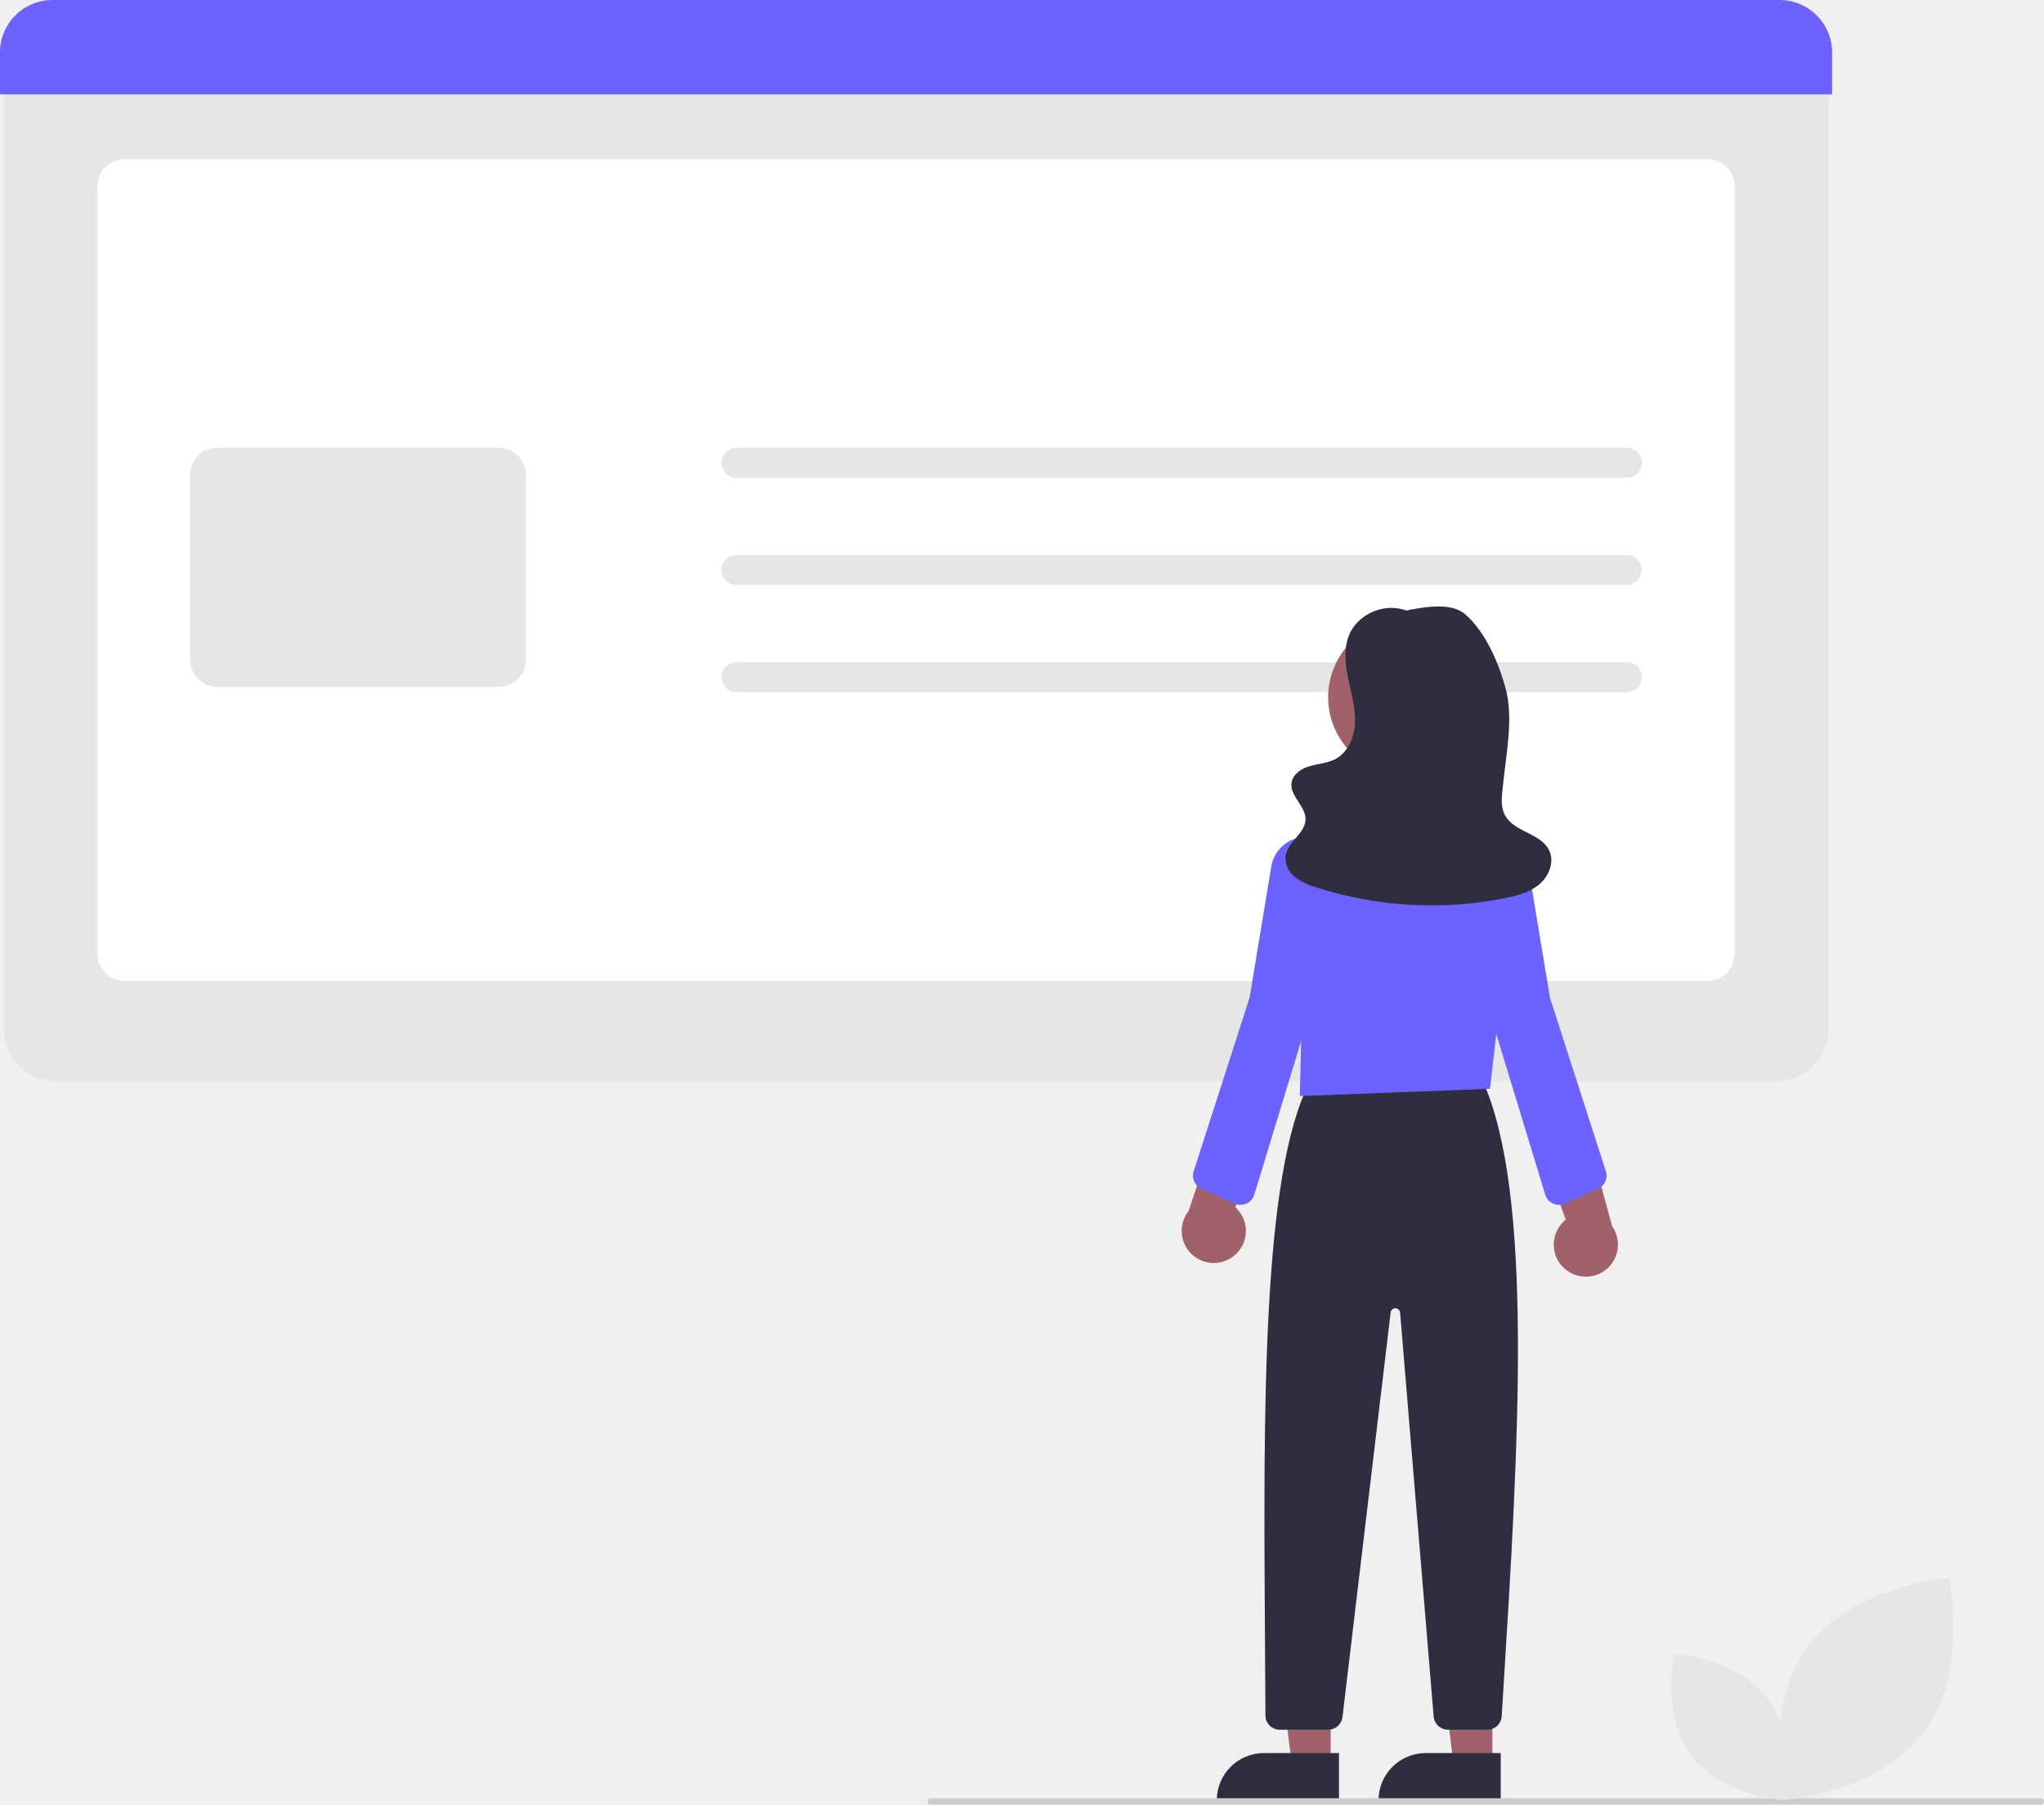
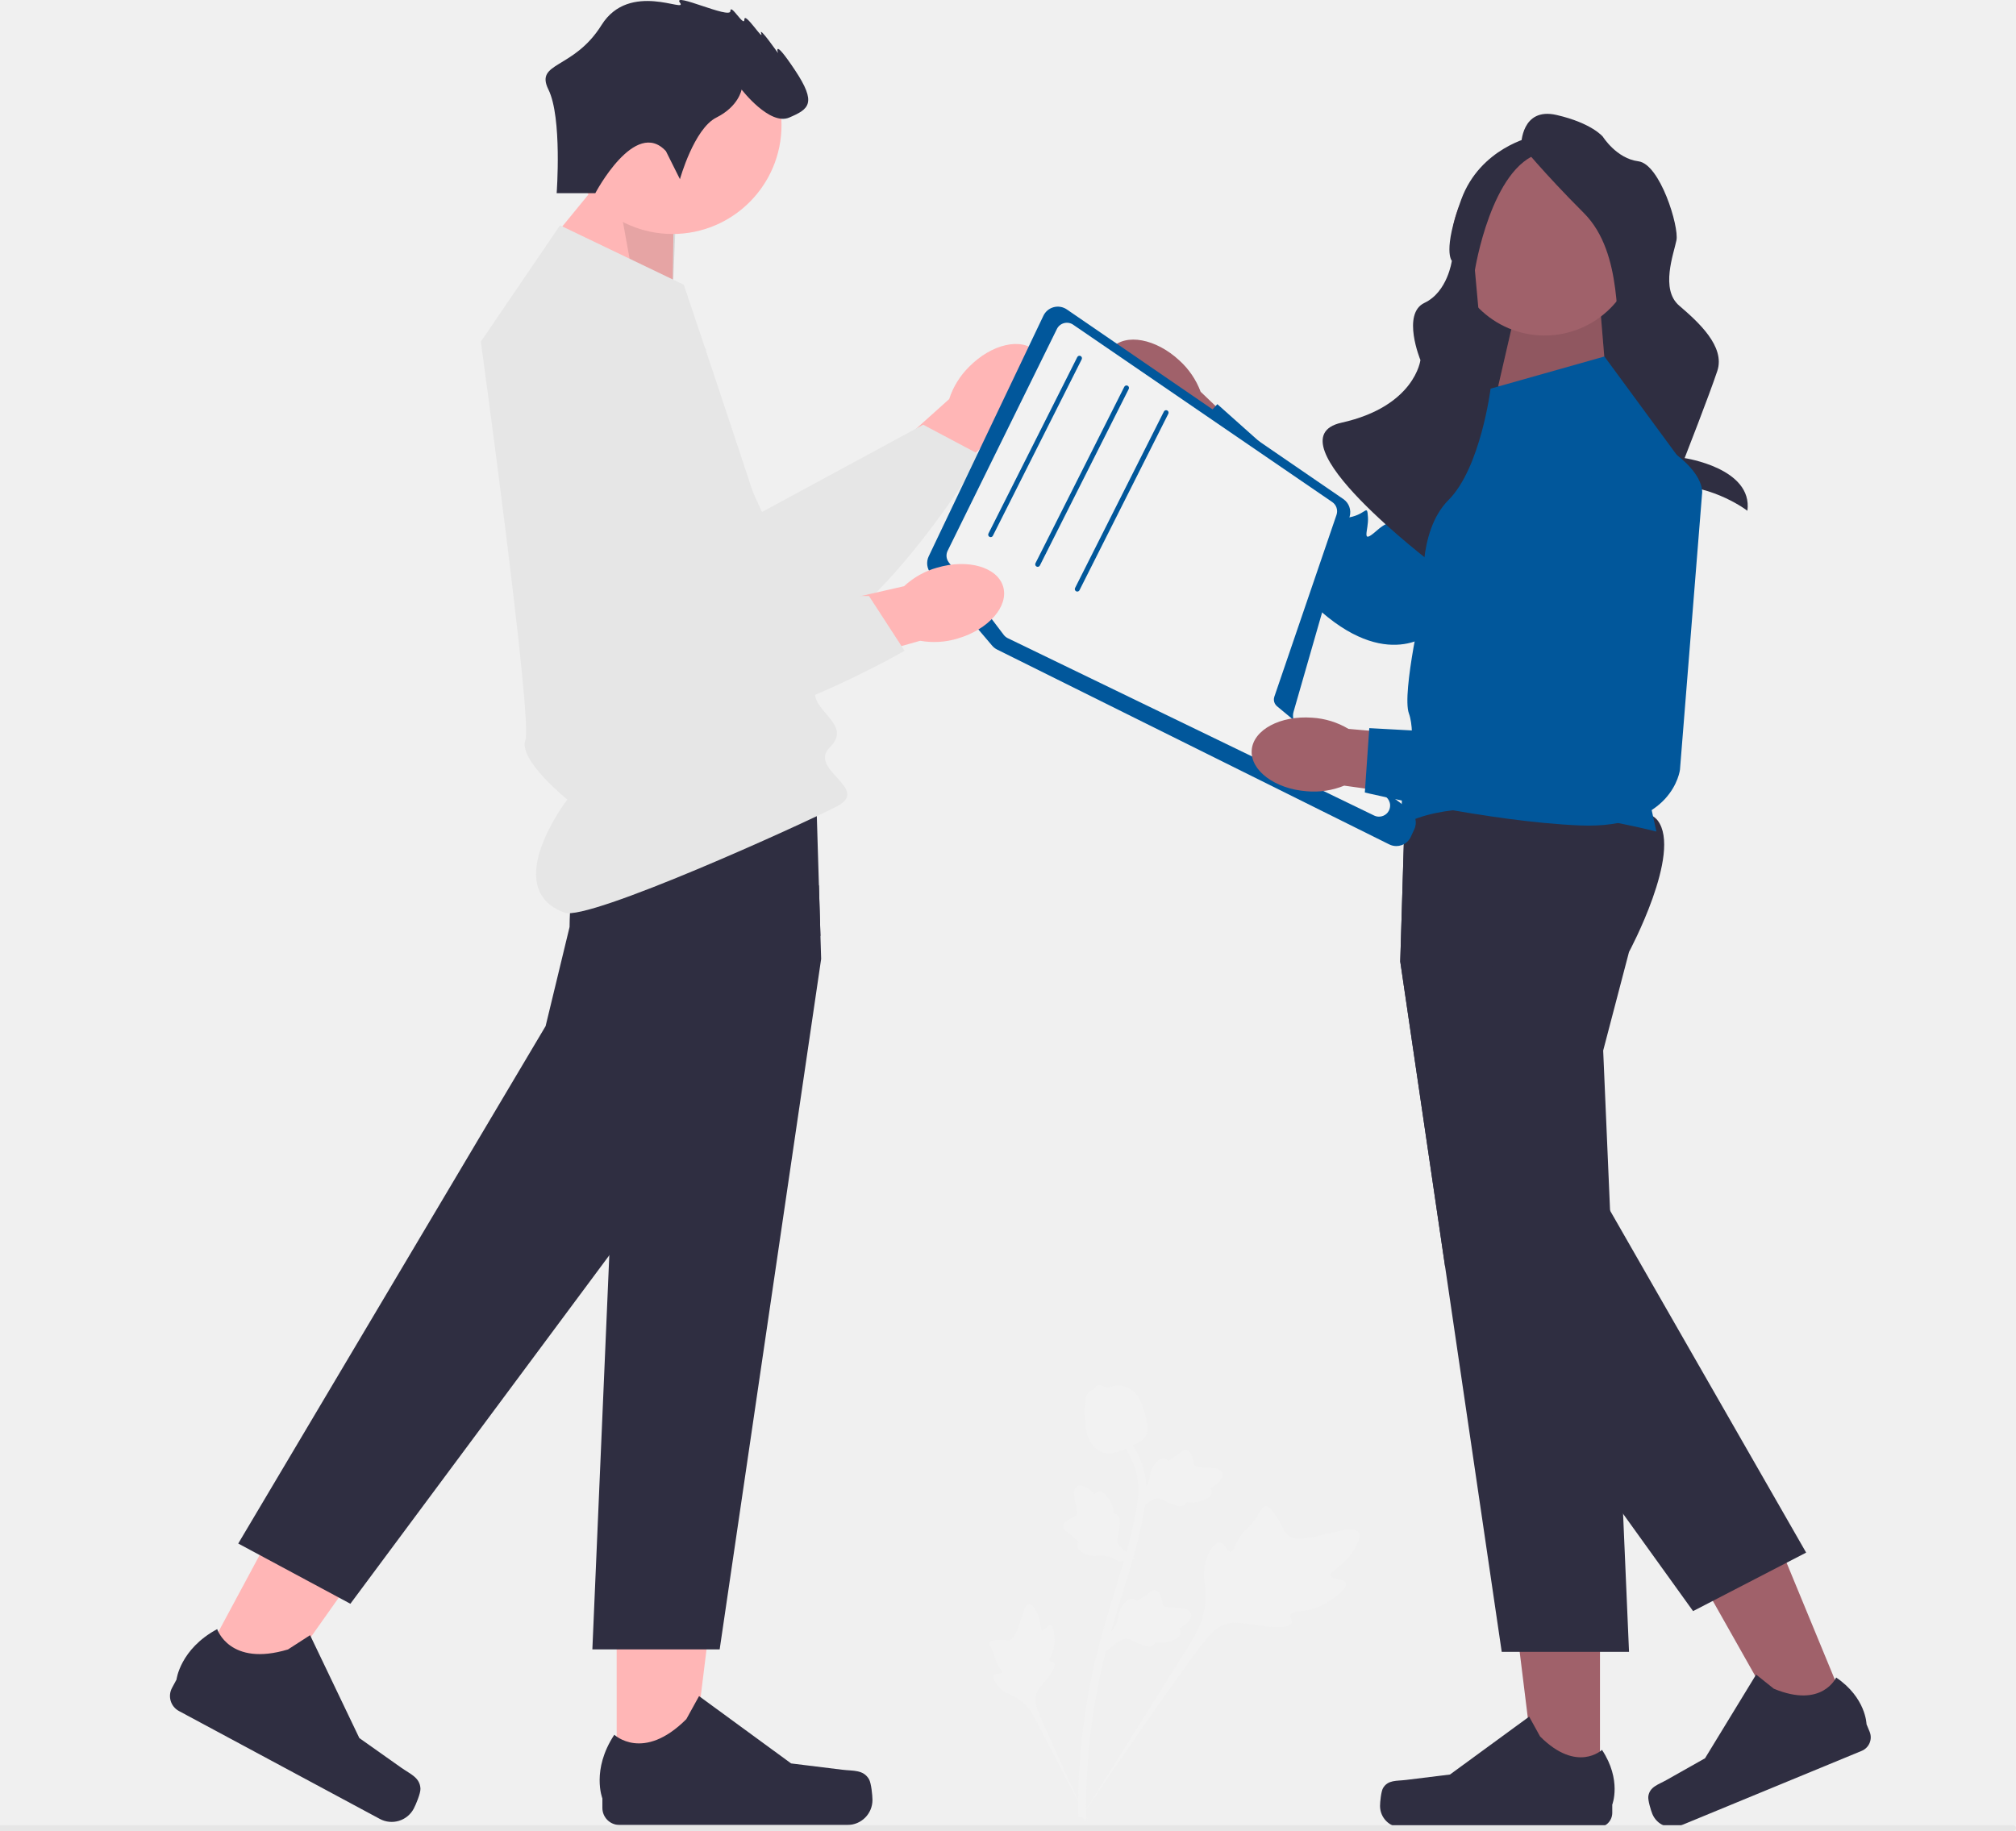
- <svg xmlns="http://www.w3.org/2000/svg" data-name="Layer 1" width="644.463" height="569.058" viewBox="0 0 644.463 569.058">
-   <path d="M837.763,506.372H295.423a16.519,16.519,0,0,1-16.5-16.5V184.073H854.263v305.8A16.519,16.519,0,0,1,837.763,506.372Z" transform="translate(-277.7686 -165.4709)" fill="#e6e6e6" />
-   <path d="M816.18,474.789H317.006a8.51,8.51,0,0,1-8.5-8.5V224.155a8.51,8.51,0,0,1,8.5-8.5H816.18a8.51,8.51,0,0,1,8.5,8.5V466.289A8.51,8.51,0,0,1,816.18,474.789Z" transform="translate(-277.7686 -165.4709)" fill="#fff" />
-   <path d="M855.418,195.219H277.769V181.971a16.519,16.519,0,0,1,16.5-16.5H838.918a16.519,16.519,0,0,1,16.5,16.5Z" transform="translate(-277.7686 -165.4709)" fill="#6c63ff" />
-   <path d="M435.08,382.08H346.234a8.51,8.51,0,0,1-8.5-8.5V315.173a8.51,8.51,0,0,1,8.5-8.5h88.845a8.509,8.509,0,0,1,8.5,8.5v58.407A8.509,8.509,0,0,1,435.08,382.08Z" transform="translate(-277.7686 -165.4709)" fill="#e6e6e6" />
-   <path d="M790.724,316.129H510.009a4.728,4.728,0,1,1,0-9.456H790.724a4.728,4.728,0,0,1,0,9.456Z" transform="translate(-277.7686 -165.4709)" fill="#e6e6e6" />
-   <path d="M790.724,349.949H510.009a4.728,4.728,0,1,1,0-9.455H790.724a4.728,4.728,0,0,1,0,9.455Z" transform="translate(-277.7686 -165.4709)" fill="#e6e6e6" />
-   <path d="M790.724,383.771H510.009a4.728,4.728,0,1,1,0-9.456H790.724a4.728,4.728,0,0,1,0,9.456Z" transform="translate(-277.7686 -165.4709)" fill="#e6e6e6" />
-   <polygon points="419.548 556.311 407.288 556.311 401.456 509.023 419.55 509.023 419.548 556.311" fill="#a0616a" />
-   <path d="M398.531,552.808h23.644a0,0,0,0,1,0,0v14.887a0,0,0,0,1,0,0H383.644a0,0,0,0,1,0,0v0A14.887,14.887,0,0,1,398.531,552.808Z" fill="#2f2e41" />
-   <polygon points="470.548 556.311 458.288 556.311 452.456 509.023 470.55 509.023 470.548 556.311" fill="#a0616a" />
-   <path d="M449.531,552.808h23.644a0,0,0,0,1,0,0v14.887a0,0,0,0,1,0,0H434.644a0,0,0,0,1,0,0v0A14.887,14.887,0,0,1,449.531,552.808Z" fill="#2f2e41" />
-   <path d="M746.755,710.914H734.276a4.526,4.526,0,0,1-4.484-4.128L719.215,579.387a1.5,1.5,0,0,0-2.984-.053l-15.189,127.611a4.502,4.502,0,0,1-4.469,3.968h-15.324a4.505,4.505,0,0,1-4.498-4.476c-.034-8.016-.088-16.09-.143-24.165-.486-71.922-.989-146.292,14.029-175.428l.137-.266,54.192-.927.136.298c16.396,35.83,11.42,115.875,6.607,193.283l-.463,7.459A4.507,4.507,0,0,1,746.755,710.914Z" transform="translate(-277.7686 -165.4709)" fill="#2f2e41" />
-   <circle cx="443.314" cy="219.864" r="24.561" fill="#a0616a" />
-   <path d="M687.597,511.094l.677-28.16-4.872-21.972a35.416,35.416,0,0,1,7.875-31.118,34.877,34.877,0,0,1,29.219-12.115h0q.531.041,1.064.089a35.023,35.023,0,0,1,24.131,12.907,35.431,35.431,0,0,1,7.764,26.574l-5.894,51.517Z" transform="translate(-277.7686 -165.4709)" fill="#6c63ff" />
-   <path d="M666.733,561.564a10.056,10.056,0,0,0,.527-15.41l13.828-32.951-18.251,3.428-10.334,30.765a10.11,10.11,0,0,0,14.229,14.168Z" transform="translate(-277.7686 -165.4709)" fill="#a0616a" />
-   <path d="M771.077,565.514a10.056,10.056,0,0,1,.35-15.415L759.496,516.414l18.026,4.46,8.566,31.303a10.11,10.11,0,0,1-15.012,13.336Z" transform="translate(-277.7686 -165.4709)" fill="#a0616a" />
-   <path d="M668.929,545.418a4.502,4.502,0,0,1-1.839-.393l-10.521-4.713a4.494,4.494,0,0,1-2.444-5.485l17.648-54.819,6.82-41.3a11.091,11.091,0,1,1,21.741,4.335l-10.365,44.292L673.234,542.23a4.497,4.497,0,0,1-4.305,3.188Z" transform="translate(-277.7686 -165.4709)" fill="#6c63ff" />
-   <path d="M769.291,545.418A4.497,4.497,0,0,1,764.986,542.23L748.26,487.366l-10.374-44.323a11.091,11.091,0,1,1,21.741-4.335l6.838,41.372,17.63,54.747a4.494,4.494,0,0,1-2.444,5.485L771.13,545.025A4.502,4.502,0,0,1,769.291,545.418Z" transform="translate(-277.7686 -165.4709)" fill="#6c63ff" />
-   <path d="M721.587,358.185c-6.826-2.957-15.743.722-18.498,7.632-1.714,4.3-1.191,9.151-.246,13.683s2.293,9.055,2.148,13.682-2.138,9.539-6.243,11.679c-2.453,1.279-5.322,1.421-7.981,2.184s-5.403,2.547-5.786,5.286c-.579,4.145,4.448,7.301,4.414,11.486-.036,4.434-5.577,7.067-6.295,11.442a7.595,7.595,0,0,0,2.929,6.75,19.907,19.907,0,0,0,6.884,3.333,118.81,118.81,0,0,0,59.255,3.376c3.918-.782,7.951-1.838,10.995-4.426s4.786-7.117,3.036-10.708c-2.624-5.385-10.953-5.692-13.856-10.931-1.741-3.143-.94-7.001-.573-10.575.947-9.231,3.131-20.014.838-29.005-2.072-8.123-6.57-18.62-13-24-4.614-3.86-13.422-2.101-19.318-.911Z" transform="translate(-277.7686 -165.4709)" fill="#2f2e41" />
-   <path d="M921.231,734.529h-350a1,1,0,0,1,0-2h350a1,1,0,0,1,0,2Z" transform="translate(-277.7686 -165.4709)" fill="#ccc" />
-   <path d="M884.378,711.758c-14.42,19.311-44.352,21.344-44.352,21.344s-6.554-29.277,7.866-48.588,44.352-21.344,44.352-21.344S898.797,692.446,884.378,711.758Z" transform="translate(-277.7686 -165.4709)" fill="#e6e6e6" />
-   <path d="M810.921,719.017c9.515,12.743,29.267,14.084,29.267,14.084s4.324-19.319-5.191-32.062-29.267-14.084-29.267-14.084S801.406,706.274,810.921,719.017Z" transform="translate(-277.7686 -165.4709)" fill="#e6e6e6" />
+ <svg xmlns="http://www.w3.org/2000/svg" width="583.04" height="529.629" viewBox="0 0 583.04 529.629">
+   <path id="uuid-f8ba9176-caa4-4aaa-aa33-5402b823e72a-606" d="M280.24,106.126c6.491-6.606,15.161-8.611,19.364-4.479,4.203,4.132,2.348,12.834-4.146,19.441-2.558,2.675-5.719,4.698-9.219,5.901l-27.856,27.641-12.692-13.348,28.808-25.832c1.142-3.522,3.111-6.719,5.742-9.323Z" fill="#ffb6b6" />
+   <path d="M191.153,83.309l29.206,64.792,46.638-25.245,16.691,8.858s-38.125,63.739-64.23,56.483c-26.105-7.256-72.459-73.047-64.107-93.352s35.802-11.537,35.802-11.537Z" fill="#e6e6e6" />
+   <g>
+     <path id="uuid-070545a9-7559-45f6-9b62-076b2f028fa8-607" d="M326.54,119.883c-6.78-6.308-9.021-14.92-5.005-19.235,4.015-4.314,12.765-2.697,19.547,3.615,2.744,2.484,4.852,5.589,6.15,9.055l28.39,27.092-12.998,13.052-26.607-28.094c-3.552-1.045-6.801-2.926-9.476-5.485Z" fill="#a0616a" />
+     <path d="M469.546,124.059l-54.798,58.341s-12.306,12.176-32.552-5.383c-20.246-17.559-42.755-46.366-42.755-46.366l12.628-13.743,22.368,19.956s13.28,5.344,14.203,8.801-1.658,4.888,2.491,3.78,4.23-3.579,4.49,.169-2.274,8.129,2.519,3.886c4.793-4.243,6.224-1.662,6.224-1.662l35.023-46.393s22.631-17.896,29.137-1.854c6.506,16.042,1.021,20.47,1.021,20.47Z" fill="#01579b" />
+   </g>
+   <g>
+     <polygon points="178.347 515.124 199.643 515.122 209.773 432.979 178.342 432.981 178.347 515.124" fill="#ffb6b6" />
+     <path d="M251.31,514.641h0c.663,1.117,1.013,4.721,1.013,6.02h0c0,3.992-3.236,7.228-7.228,7.228h-65.951c-2.723,0-4.931-2.208-4.931-4.931v-2.746s-3.263-8.252,3.454-18.424c0,0,8.348,7.965,20.823-4.51l3.679-6.664,26.628,19.475,14.76,1.817c3.229,.397,6.092-.062,7.753,2.736h0Z" fill="#2f2e41" />
+   </g>
+   <rect x="423.793" y="58.074" width="52.776" height="77.983" transform="translate(900.3618 194.1304) rotate(-180)" fill="#2f2e41" />
+   <polygon points="464.722 112.279 462.874 89.943 438.299 89.943 432.851 113.607 464.722 112.279" fill="#a0616a" />
+   <polygon points="464.722 112.279 462.874 89.943 438.299 89.943 432.851 113.607 464.722 112.279" opacity=".1" />
+   <polygon points="194.461 87.467 194.892 58.744 177.179 47.702 157.919 71.262 194.461 87.467" fill="#ffb6b6" />
+   <polygon points="194.461 87.467 195.608 59.46 177.179 47.702 183.44 82.363 194.461 87.467" opacity=".1" />
+   <circle cx="446.717" cy="70.187" r="26.863" fill="#a0616a" />
+   <path d="M439.941,41.926s0-11.028,10.24-8.665c10.24,2.363,13.391,6.302,13.391,6.302,0,0,3.939,6.302,10.24,7.089,6.302,.788,11.816,18.905,11.028,22.843s-4.726,14.179,.788,18.905,13.391,11.816,11.028,18.905c-2.363,7.089-9.452,25.207-9.452,25.207,0,0,19.773,2.89,18.158,15.23,0,0-9.493-7.353-22.096-7.353-12.603,0-11.028-22.865-11.028-22.865,0,0-.788-14.157-3.151-18.096-2.363-3.939,.788-25.994-11.028-37.81-11.816-11.816-18.117-19.693-18.117-19.693Z" fill="#2f2e41" />
+   <path d="M443.092,39.563s-14.966,3.151-20.48,18.117c-5.514,14.966-2.729,17.751-2.729,17.751,0,0-1.219,9.012-7.91,12.172-6.691,3.16-1.177,16.551-1.177,16.551,0,0-1.575,13.391-22.843,18.117-21.268,4.726,26.671,40.969,26.671,40.969,0,0-3.447-17.106,18.609-17.893,22.056-.788-4.319-41.193-4.319-41.193l-2.363-25.994s4.726-29.933,18.905-33.871c14.179-3.939-2.363-4.726-2.363-4.726Z" fill="#2f2e41" />
+   <circle cx="194.517" cy="36.18" r="31.502" fill="#ffb6b6" />
+   <path d="M237.478,277.401l-29.345,199.69h-36.817l4.896-113.988,2.577-59.936-7.472-28.529s-3.407-6.341-6.277-14.028c-3.235-8.675-5.79-19.074-1.997-24.006,1.396-1.818,5.024-3.164,9.956-4.166,3.013-.616,6.52-1.095,10.307-1.467,21.773-2.154,52.743-.809,52.743-.809l.787,25.981,.437,14.508,.208,6.749Z" fill="#2f2e41" />
+   <g>
+     <polygon points="57.094 483.308 75.855 493.385 123.656 425.82 95.967 410.946 57.094 483.308" fill="#ffb6b6" />
+     <path d="M121.597,517.415h0c.056,1.298-1.342,4.638-1.957,5.782h0c-1.889,3.516-6.271,4.836-9.788,2.946l-58.097-31.214c-2.399-1.289-3.299-4.278-2.01-6.677l1.3-2.419s1.032-8.814,11.763-14.595c0,0,3.585,10.967,20.478,5.882l6.395-4.129,14.24,29.758,12.142,8.586c2.656,1.878,5.396,2.829,5.535,6.079l0,0Z" fill="#2f2e41" />
+   </g>
+   <path d="M237.271,270.652l-15.574,31.228-45.485,61.224-74.88,100.797-32.43-17.421,88.894-149.674,6.928-28.672s0-3.099,.315-7.522c.616-8.753,2.462-22.703,7.959-28.171,.744-.744,1.553-1.331,2.434-1.725,1.653-.744,4.402-.565,7.873,.258,14.501,3.464,41.563,18.344,53.53,25.172l.437,14.508Z" fill="#2f2e41" />
+   <g>
+     <polygon points="462.721 517.629 444.411 517.627 435.7 447 462.725 447.002 462.721 517.629" fill="#a0616a" />
+     <path d="M399.987,517.214h0c-.57,.96-.871,4.059-.871,5.176h0c0,3.432,2.782,6.215,6.215,6.215h56.706c2.341,0,4.24-1.898,4.24-4.24v-2.361s2.805-7.096-2.97-15.841c0,0-7.178,6.848-17.904-3.878l-3.163-5.73-22.895,16.744-12.691,1.562c-2.776,.342-5.238-.053-6.666,2.352h-0Z" fill="#2f2e41" />
+   </g>
+   <g>
+     <polygon points="534.854 496.051 517.928 503.034 482.935 441.069 507.917 430.762 534.854 496.051" fill="#a0616a" />
+     <path d="M476.705,519.597h0c-.161,1.105,.743,4.085,1.169,5.117h0c1.309,3.173,4.943,4.683,8.115,3.374l52.418-21.63c2.164-.893,3.195-3.372,2.302-5.536l-.901-2.182s-.114-7.629-8.788-13.511c0,0-4.023,9.068-18.029,3.245l-5.109-4.09-14.777,24.212-11.135,6.285c-2.436,1.375-4.862,1.949-5.265,4.717l-0,0Z" fill="#2f2e41" />
+   </g>
+   <path d="M471.123,275.354l-7.472,28.529,1.99,46.294,3.3,76.891,.093,2.169,.372,8.646,1.718,39.924h-36.817l-16.39-111.533-12.955-88.157,1.36-44.891,.072-2.348s65.848-2.863,73.005,6.442c7.157,9.305-8.274,38.034-8.274,38.034Z" fill="#2f2e41" />
+   <path d="M522.348,449.106l-6.241,3.228-23.082,11.946-3.378,1.746-20.241-28.143-51.49-71.609-12.955-88.157,1.36-44.891c5.826-1.854,10.485-2.612,12.847-1.51,10.636,4.974,10.128,37.583,10.128,37.583l6.477,28.773,29.868,52.105,56.708,98.929Z" fill="#2f2e41" />
+   <g>
+     <path d="M389.226,457.909c-.474-1.45-4.065-.812-4.409-2.108-.344-1.292,3.102-2.375,5.745-6.017,.477-.657,3.48-4.795,2.328-6.535-2.183-3.299-17.373,4.917-21.019,.307-.8-1.012-1.129-2.749-3.513-5.982-.948-1.286-1.557-1.907-2.284-1.889-1.031,.026-1.401,1.316-3.022,3.654-2.431,3.505-3.309,3.065-4.91,5.938-1.189,2.132-1.33,3.495-2.187,3.575-1.213,.114-1.715-2.541-3.197-2.644-1.513-.105-3.027,2.518-3.777,4.567-1.408,3.846-.536,6.785-.343,9.715,.21,3.184-.283,7.844-3.742,13.825l-32.627,51.982c7.007-10.597,26.897-39.494,34.91-50.094,2.313-3.06,4.799-6.132,8.626-6.71,3.684-.557,8.166,1.266,14.423,1.16,.731-.012,2.764-.073,3.259-1.151,.409-.891-.606-1.666-.237-2.503,.495-1.123,2.724-.641,5.762-1.388,2.142-.526,3.597-1.395,4.849-2.143,.377-.225,5.998-3.63,5.367-5.56h-0Z" fill="#f2f2f2" />
+     <path d="M303.771,470.046c-.848-.186-1.571,1.761-2.307,1.556-.733-.204-.271-2.208-1.295-4.556-.185-.423-1.349-3.091-2.536-3.028-2.249,.12-2.599,9.946-5.914,10.405-.727,.101-1.675-.239-3.95-.002-.905,.094-1.385,.214-1.586,.576-.285,.514,.242,1.067,.921,2.537,1.019,2.205,.55,2.508,1.497,4.123,.703,1.199,1.331,1.661,1.123,2.105-.294,.628-1.742,.108-2.22,.806-.488,.712,.363,2.212,1.152,3.172,1.481,1.801,3.176,2.221,4.669,2.971,1.623,.815,3.768,2.402,5.706,5.826l16.099,31.012c-3.179-6.497-11.623-24.596-14.514-31.588-.834-2.018-1.625-4.125-.805-6.17,.79-1.969,2.978-3.643,4.731-6.744,.205-.362,.762-1.378,.376-1.931-.319-.458-.993-.183-1.297-.606-.408-.567,.471-1.522,.981-3.228,.36-1.203,.353-2.168,.347-2.998-.002-.25-.051-3.991-1.18-4.238l-0,0Z" fill="#f2f2f2" />
+     <path d="M319.832,477.613l.506-4.672,.31-.294c1.436-1.357,2.334-2.795,2.671-4.275,.054-.235,.095-.473,.138-.716,.168-.961,.377-2.155,1.3-3.395,.517-.691,1.884-2.253,3.294-1.707,.381,.143,.637,.389,.816,.651,.045-.045,.091-.091,.14-.14,.609-.592,1.035-.809,1.446-1.018,.315-.161,.641-.326,1.192-.767,.242-.193,.435-.367,.599-.513,.495-.442,1.128-.959,1.995-.754,.919,.251,1.234,1.128,1.443,1.708,.373,1.035,.488,1.747,.564,2.219,.027,.172,.059,.367,.083,.43,.201,.507,2.726,.638,3.676,.693,2.136,.116,3.984,.216,4.428,1.678,.319,1.046-.346,2.187-2.032,3.481-.525,.403-1.051,.681-1.508,.888,.281,.266,.506,.628,.519,1.121h0c.031,1.167-1.166,2.062-3.557,2.666-.594,.152-1.393,.352-2.439,.302-.492-.024-.924-.1-1.292-.17-.055,.21-.155,.427-.337,.634-.532,.609-1.391,.764-2.558,.421-1.288-.359-2.305-.847-3.203-1.276-.784-.374-1.46-.693-2.028-.78-1.055-.148-2.039,.504-3.217,1.371l-2.951,2.214h-0Z" fill="#f2f2f2" />
+     <path d="M328.254,451.001l-4.648,.696-.363-.226c-1.677-1.045-3.296-1.549-4.812-1.5-.241,.008-.482,.028-.727,.048-.972,.081-2.18,.182-3.614-.397-.8-.325-2.657-1.251-2.487-2.753,.041-.404,.215-.715,.423-.954-.055-.032-.111-.065-.171-.1-.727-.439-1.045-.796-1.351-1.14-.235-.264-.478-.537-1.044-.959-.248-.185-.466-.328-.648-.449-.553-.367-1.214-.848-1.236-1.738,.01-.953,.778-1.48,1.286-1.829,.907-.624,1.566-.915,2.003-1.109,.16-.07,.34-.15,.395-.189,.439-.323-.074-2.799-.262-3.732-.43-2.095-.801-3.908,.5-4.709,.931-.574,2.203-.22,3.883,1.083,.523,.406,.925,.844,1.242,1.234,.186-.34,.479-.648,.953-.787h0c1.121-.326,2.29,.605,3.48,2.764,.297,.536,.694,1.258,.91,2.283,.101,.483,.138,.919,.163,1.293,.217-0,.453,.042,.699,.165,.724,.36,1.092,1.152,1.056,2.368-.02,1.337-.234,2.445-.422,3.422-.162,.853-.3,1.588-.24,2.159,.125,1.058,1.005,1.845,2.142,2.764l2.89,2.293h-0Z" fill="#f2f2f2" />
+     <path d="M328.881,437.044l.506-4.672,.31-.294c1.436-1.357,2.334-2.795,2.671-4.275,.054-.235,.095-.473,.138-.716,.168-.961,.377-2.155,1.3-3.395,.517-.691,1.884-2.253,3.294-1.707,.381,.143,.637,.389,.816,.651,.045-.045,.091-.091,.14-.14,.609-.592,1.035-.809,1.446-1.018,.315-.161,.641-.326,1.192-.767,.242-.193,.435-.367,.599-.513,.495-.442,1.128-.959,1.995-.754,.919,.251,1.234,1.128,1.443,1.708,.373,1.035,.488,1.747,.564,2.219,.027,.172,.059,.367,.083,.43,.201,.507,2.726,.638,3.676,.693,2.136,.116,3.984,.216,4.428,1.678,.319,1.046-.346,2.187-2.032,3.481-.525,.403-1.051,.681-1.508,.888,.281,.266,.506,.628,.519,1.121h0c.031,1.167-1.166,2.062-3.557,2.666-.594,.152-1.393,.352-2.439,.302-.492-.024-.924-.1-1.292-.17-.055,.21-.155,.427-.337,.634-.532,.609-1.391,.764-2.558,.421-1.288-.359-2.305-.847-3.203-1.276-.784-.374-1.46-.693-2.028-.78-1.055-.148-2.039,.504-3.217,1.371l-2.951,2.214h-0Z" fill="#f2f2f2" />
+     <path d="M313.81,526.564l-.822-.812,.015-1.154-.015,1.154-1.142-.121c.005-.107-.002-.359-.01-.751-.044-2.149-.18-8.691,.731-18.741,.636-7.016,1.699-14.138,3.159-21.171,1.463-7.044,2.98-12.285,4.2-16.498,.92-3.177,1.849-6.191,2.755-9.126,2.419-7.843,4.704-15.251,6.118-23.702,.317-1.886,.974-5.813-.372-10.448-.781-2.688-2.118-5.218-3.976-7.518l1.798-1.452c2.05,2.541,3.529,5.343,4.396,8.328,1.492,5.139,.776,9.417,.432,11.473-1.44,8.6-3.747,16.079-6.19,23.998-.902,2.925-1.828,5.925-2.744,9.09-1.208,4.174-2.712,9.369-4.156,16.323-1.444,6.949-2.493,13.984-3.122,20.911-.899,9.924-.764,16.368-.72,18.485,.023,1.13,.028,1.367-.335,1.732v-0Z" fill="#f2f2f2" />
+     <path d="M319.519,420.335c-.092-.021-.185-.044-.279-.071-1.896-.532-3.417-2.077-4.522-4.592-.517-1.183-.639-2.428-.883-4.91-.038-.383-.207-2.32,0-4.887,.135-1.677,.315-2.351,.772-2.88,.507-.589,1.19-.927,1.912-1.096,.02-.222,.092-.439,.236-.645,.594-.854,1.587-.503,2.127-.32,.272,.098,.61,.222,.991,.286,.598,.103,.956-.002,1.497-.158,.518-.15,1.161-.337,2.051-.321,1.755,.024,3.054,.813,3.483,1.073,2.256,1.356,3.035,3.519,3.937,6.024,.179,.502,.774,2.317,.912,4.653,.1,1.686-.121,2.376-.374,2.869-.517,1.014-1.31,1.485-3.276,2.474-2.054,1.037-3.085,1.555-3.93,1.822-1.966,.617-3.201,1.005-4.654,.681v0Z" fill="#f2f2f2" />
+   </g>
+   <path d="M583.04,528.789h0c0,.464-.376,.84-.84,.84H0v-1.68H582.2c.464,0,.84,.376,.84,.84Z" fill="#e6e6e6" />
+   <path d="M161.968,65.185l35.787,17.178s37.934,112.37,37.934,118.096c0,5.726,10.736,9.305,4.294,15.746s11.99,11.897,2.058,17.042-71.885,33.29-78.774,30.752c-19-7,.805-32.722,.805-32.722,0,0-14.272-11.494-12.125-17.22s-12.883-115.233-12.883-115.233l22.904-33.64Z" fill="#e6e6e6" />
+   <path d="M192.593,43.726l4.052,8.104s4.052-14.586,10.535-17.828,7.293-8.104,7.293-8.104c0,0,8.104,10.535,13.776,8.104s8.104-4.052,1.621-13.776-4.862-4.862-4.862-4.862c0,0-5.672-8.104-4.862-5.672s-4.862-6.483-4.862-4.052c0,2.431-4.052-4.862-4.052-2.431,0,2.431-17.017-5.672-14.586-2.431s-14.586-6.483-22.69,6.483c-8.104,12.966-19.34,10.568-15.342,18.655,3.998,8.087,2.377,29.966,2.377,29.966h11.176s11.514-21.879,20.428-12.155Z" fill="#2f2e41" />
+   <path d="M431.085,112.424l.656-.185,32.268-9.119,25.766,35.071-17.178,73.005,6.442,29.345s-52.249-13.599-73.005-2.147c0,0-1.431-6.526,0-9.705s3.579-16.406,1.431-22.317,4.294-33.826,4.294-33.826c0,0-2.147-18.609,7.157-27.914s12.168-32.208,12.168-32.208Z" fill="#01579b" />
+   <path d="M401.778,244.249l-113.388-56.35c-.564-.28-1.057-.666-1.465-1.147l-17.692-20.851c-1.173-1.383-1.427-3.334-.647-4.972l33.174-69.601c.581-1.22,1.663-2.12,2.968-2.471,1.306-.35,2.693-.113,3.808,.651l79.965,54.852c1.642,1.126,2.375,3.167,1.825,5.08l-16.235,56.498c-.444,1.545,.122,3.232,1.408,4.196l32.117,24.088c1.73,1.297,2.327,3.663,1.421,5.626l-1.016,2.201c-.527,1.142-1.471,2.001-2.657,2.419-.503,.177-1.022,.265-1.538,.265-.702-0-1.4-.163-2.049-.485Z" fill="#01579b" />
+   <path d="M400.873,230.535l-31.564-26.26c-.272-.229-.487-.508-.637-.816-.286-.58-.344-1.274-.129-1.911l17.986-52.628c.465-1.36-.036-2.877-1.224-3.693l-74.937-51.304c-.766-.53-1.725-.694-2.627-.458-.909,.236-1.661,.852-2.076,1.689l-31.593,64.151c-.48,.966-.444,2.076,.086,2.999,.064,.129,.143,.25,.236,.365l15.889,20.971c.308,.401,.709,.73,1.159,.952l105.972,51.311c.444,.215,.923,.322,1.403,.322,.83,0,1.661-.322,2.276-.945,.072-.079,.143-.15,.215-.236,.501-.608,.759-1.389,.723-2.183-.043-.902-.465-1.746-1.159-2.326Z" fill="#f2f2f2" />
+   <path d="M286.505,155.368c.262,0,.514-.144,.64-.394l25.687-51.033c.178-.353,.036-.784-.317-.961-.354-.179-.783-.036-.961,.317l-25.687,51.033c-.178,.353-.036,.784,.317,.961,.103,.052,.213,.077,.321,.077Z" fill="#01579b" />
+   <path d="M300.104,163.957c.262,0,.514-.144,.64-.394l25.687-51.033c.178-.353,.036-.784-.317-.961-.354-.179-.784-.035-.961,.317l-25.687,51.033c-.178,.353-.036,.784,.317,.961,.103,.052,.213,.077,.321,.077Z" fill="#01579b" />
+   <path d="M311.556,171.114c.262,0,.514-.144,.64-.394l25.687-51.033c.178-.353,.036-.784-.317-.961-.354-.179-.783-.036-.961,.317l-25.687,51.033c-.178,.353-.036,.784,.317,.961,.103,.052,.213,.077,.321,.077Z" fill="#01579b" />
+   <path id="uuid-03f01c0a-1974-4ec8-8b69-52a915a70377-608" d="M271.014,164.201c8.882-2.624,17.435-.168,19.104,5.484,1.669,5.653-4.178,12.36-13.063,14.984-3.535,1.097-7.281,1.331-10.925,.683l-37.772,10.642-4.616-17.832,37.726-8.598c2.708-2.525,5.981-4.364,9.546-5.364Z" fill="#ffb6b6" />
+   <path d="M204.205,101.006l-5.92,70.824,53.029,.57,10.292,15.847s-64.274,37.216-83.574,18.2c-19.3-19.016-27.887-99.038-10.728-112.735,17.159-13.697,36.901,7.294,36.901,7.294Z" fill="#e6e6e6" />
+   <g>
+     <path id="uuid-7eb47ac4-3db4-4d62-bd0a-b38893e38622-609" d="M377.92,228.882c-9.235-.696-16.362-6.024-15.918-11.901s8.289-10.076,17.527-9.379c3.694,.228,7.28,1.337,10.457,3.235l39.091,3.441-2.006,18.31-38.324-5.336c-3.427,1.4-7.14,1.96-10.827,1.631Z" fill="#a0616a" />
+     <path d="M492.243,142.869l-6.387,79.786s-2.012,17.194-28.79,16.116-62.346-9.531-62.346-9.531l1.285-18.62,29.931,1.626s13.71-4.116,16.59-1.991,1.756,4.853,4.306,1.398,1.07-5.437,3.613-2.671,3.298,7.77,4.394,1.463,3.824-5.184,3.824-5.184l-1.602-58.107s6.507-28.109,21.605-19.638c15.097,8.47,13.577,15.354,13.577,15.354Z" fill="#01579b" />
+   </g>
</svg>
